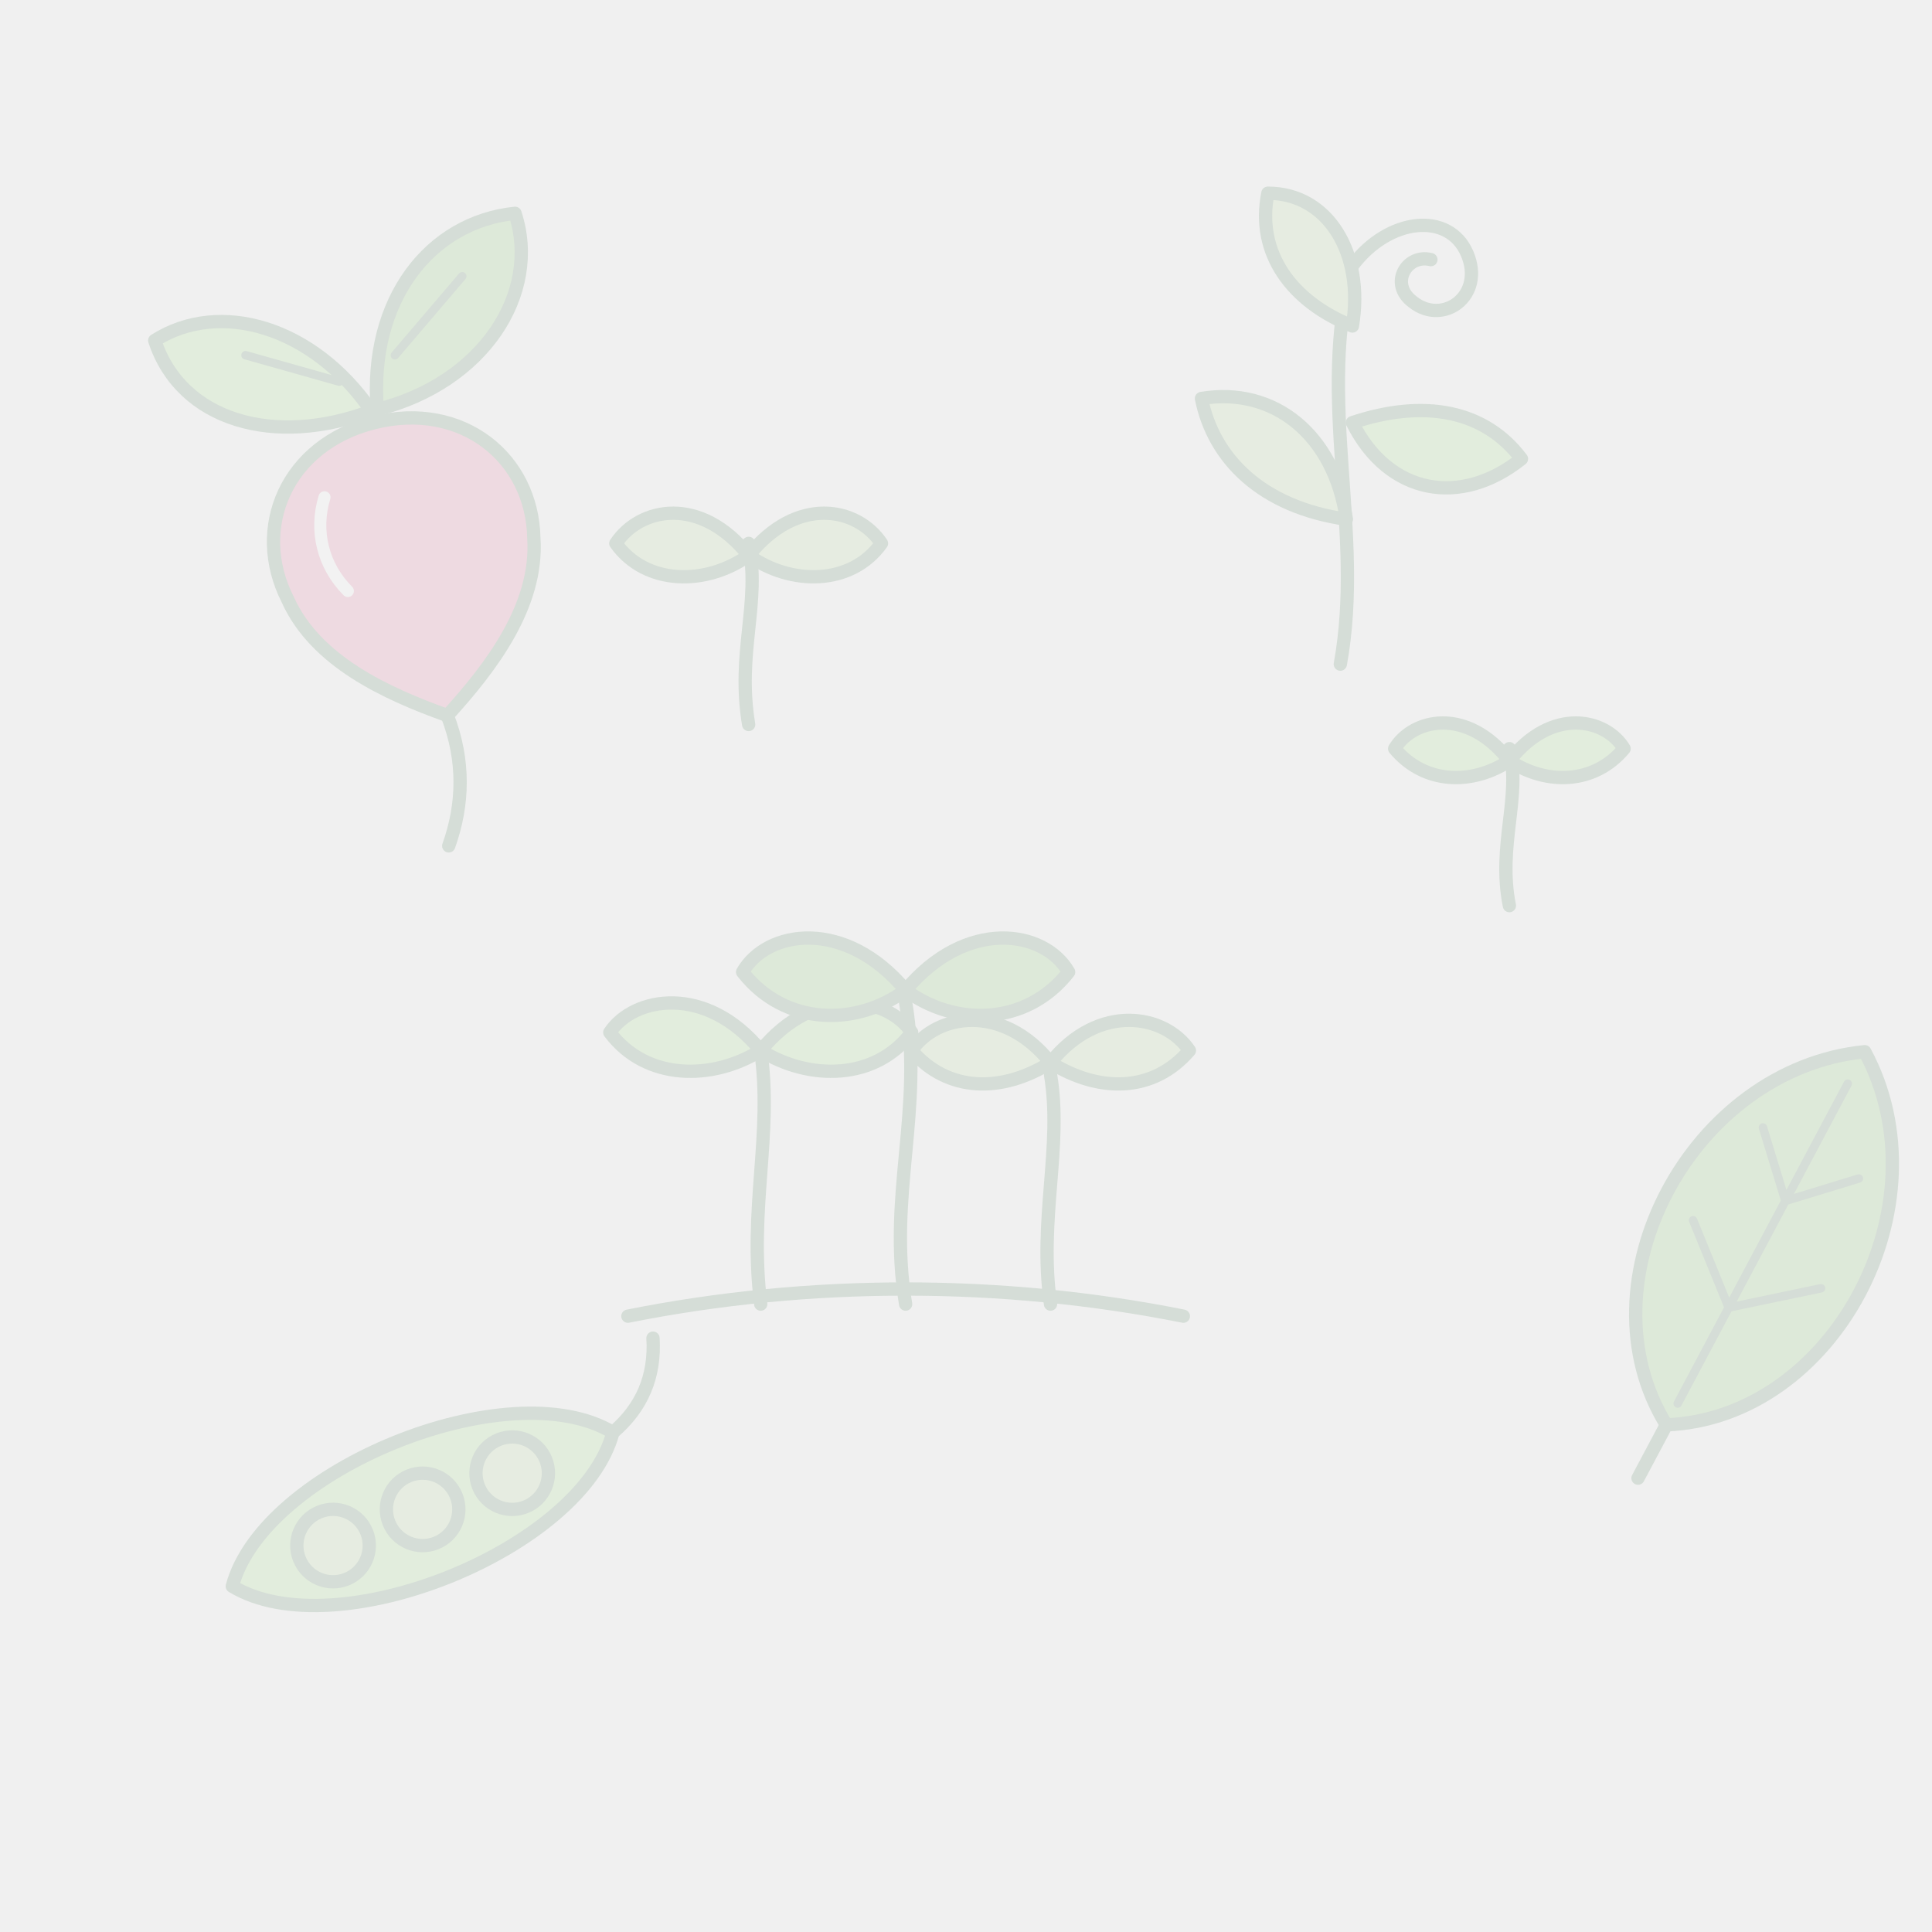
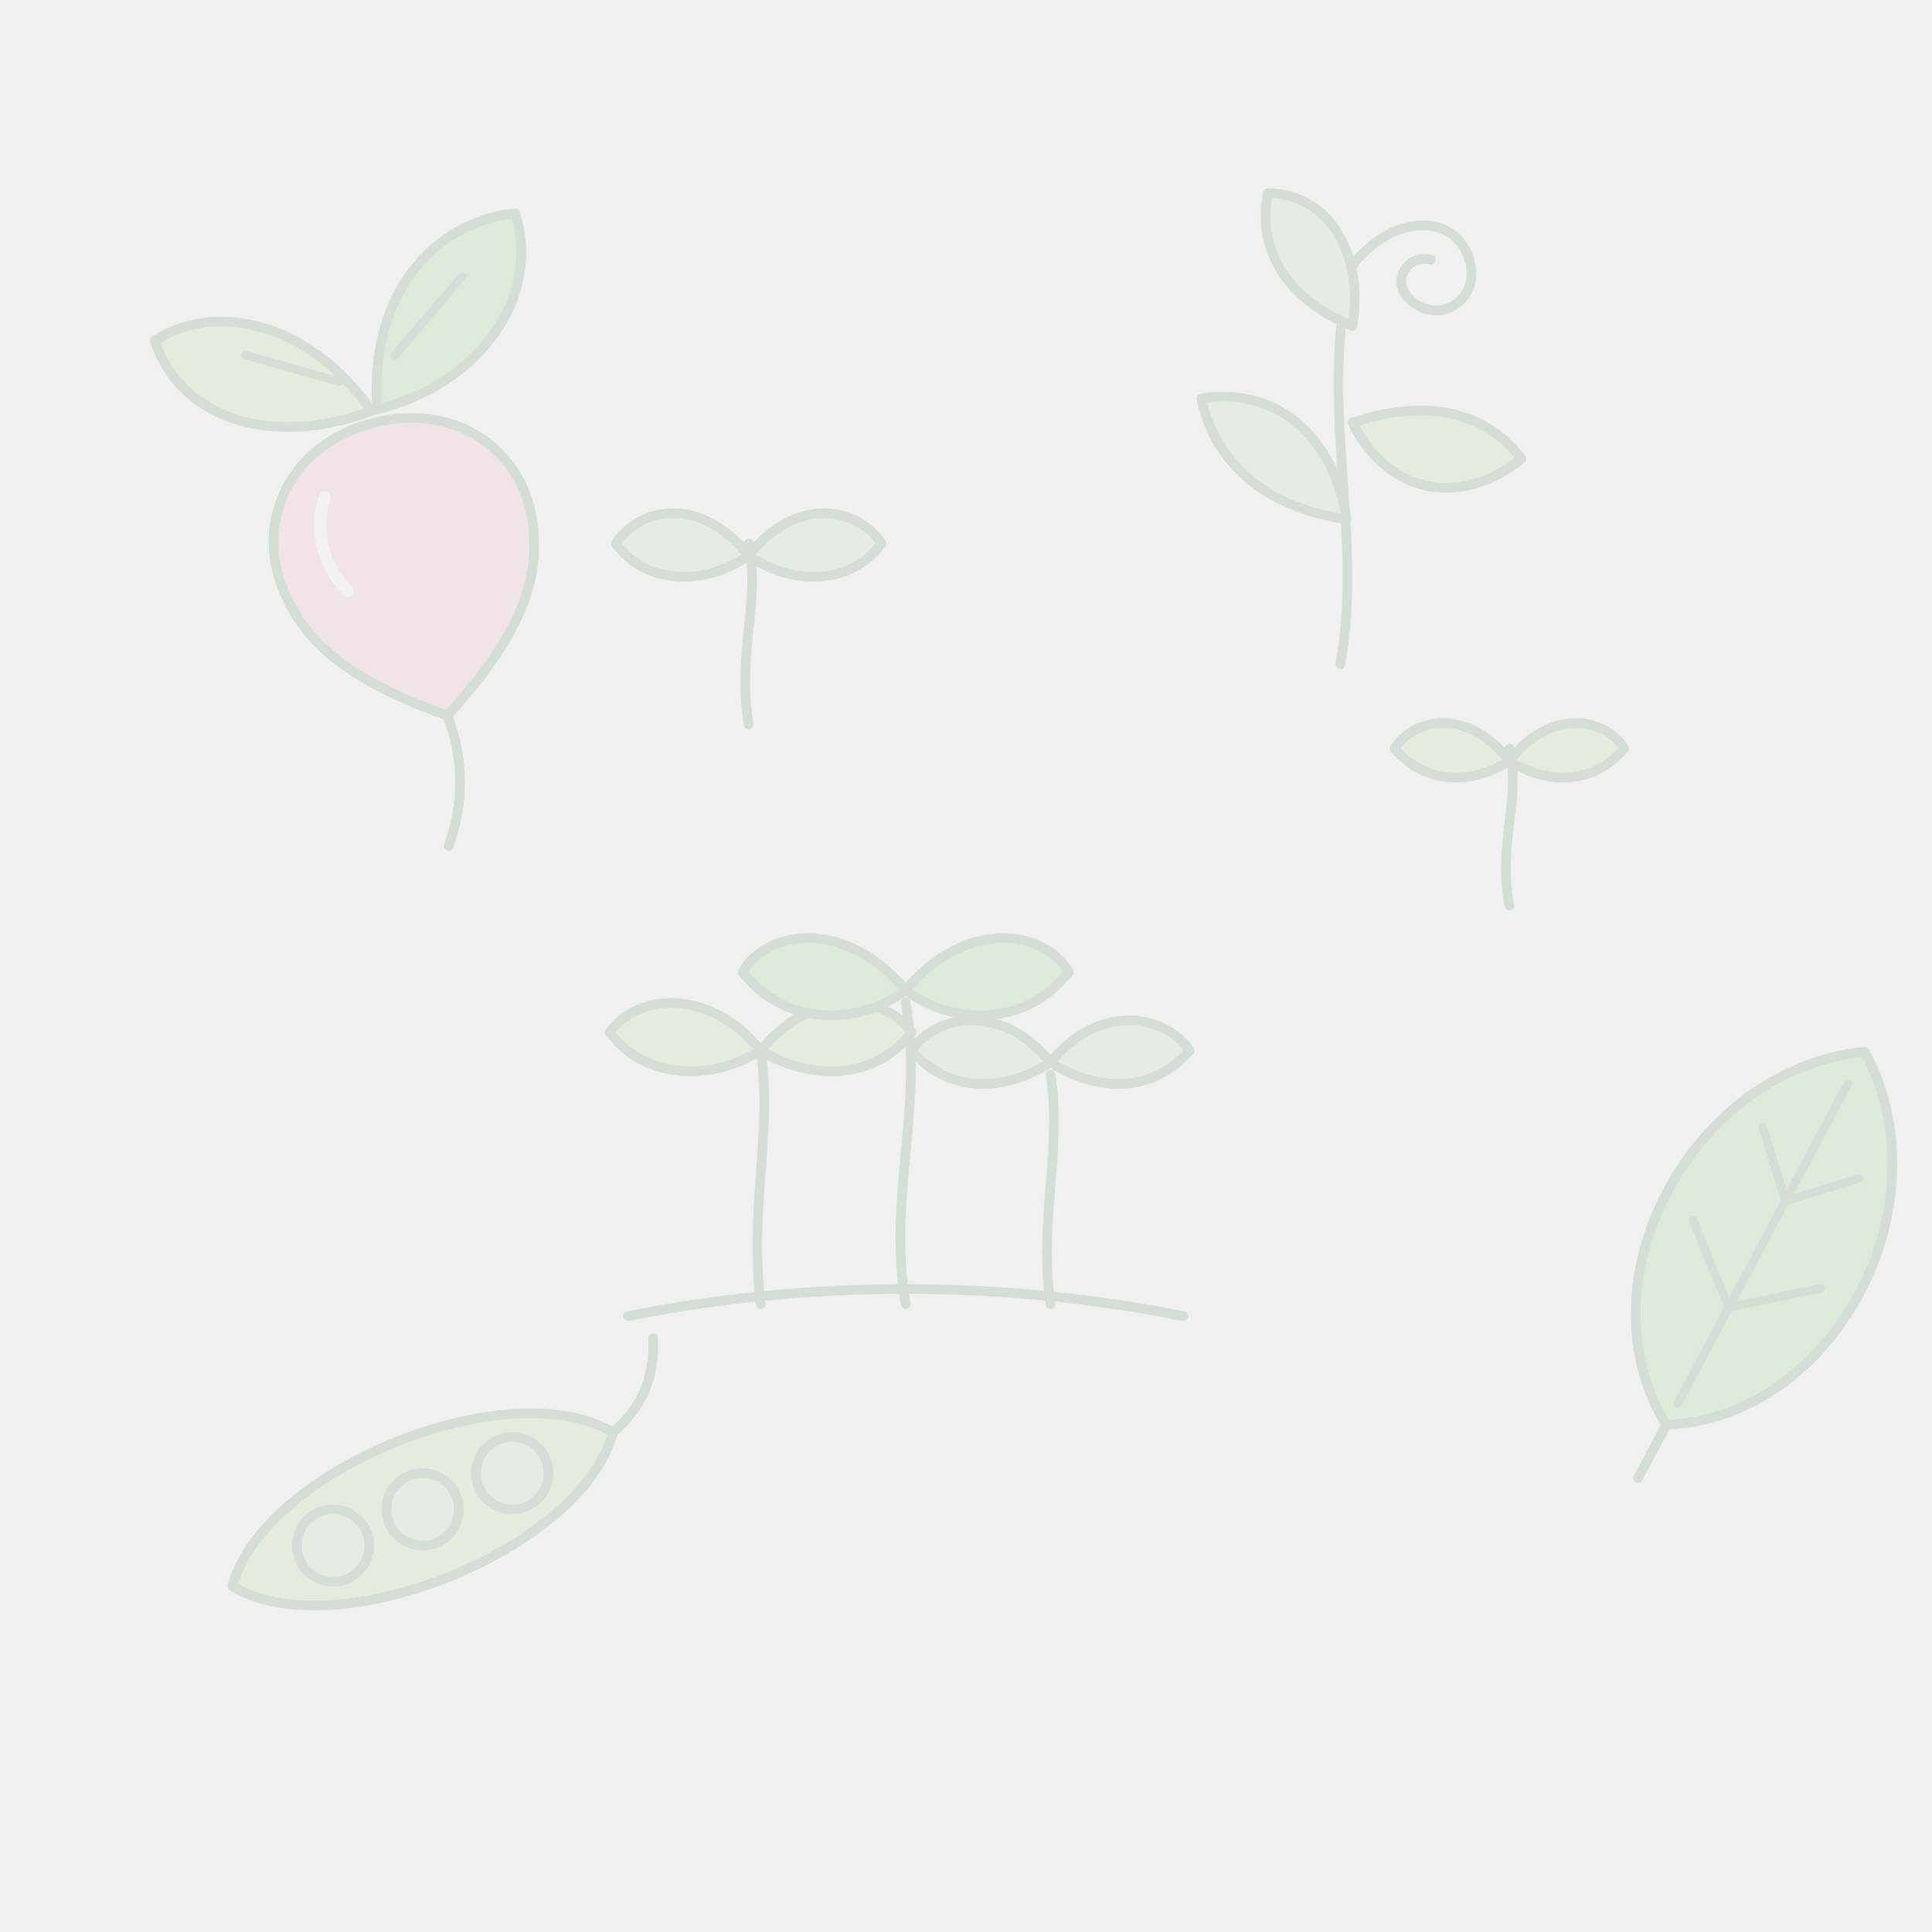
- <svg xmlns="http://www.w3.org/2000/svg" width="320" height="320" viewBox="0 0 320 320" fill="none" stroke="#1c5c2c" stroke-width="2.2" stroke-linecap="round" stroke-linejoin="round">
+ <svg xmlns="http://www.w3.org/2000/svg" width="320" height="320" viewBox="0 0 320 320" fill="none" stroke="#1c5c2c" stroke-width="1.6" stroke-linecap="round" stroke-linejoin="round">
  <g opacity="0.13">
    <g transform="translate(62 70) rotate(-14)">
      <path d="M0-2c-6-16-20-24-32-20 1 14 15 22 32 20z" fill="#82d85a" />
      <path d="M1-2c3-18 16-28 30-26 1 14-12 26-30 26z" fill="#5fb83a" />
      <path d="M-4-8l-14-8M6-10l14-10" stroke-width="1.4" />
-       <path d="M0 0c-15 0-24 12-21 25 2 11 12 19 21 25 9-6 19-14 21-25 3-13-6-25-21-25z" fill="#e0457b" />
+       <path d="M0 0c-15 0-24 12-21 25 2 11 12 19 21 25 9-6 19-14 21-25 3-13-6-25-21-25z" fill="#ef8fb0" />
      <path d="M-11 10c-3 5-3 11 0 16" stroke="#ffffff" stroke-width="2" />
      <path d="M0 50c1 8-1 15-5 21" />
    </g>
    <g transform="translate(222 40)">
      <path d="M0 70c4-22-4-44 2-66" />
      <path d="M1 46c-14-2-22-10-24-20 12-2 22 6 24 20z" fill="#a4d47c" />
      <path d="M2 30c12-4 22-2 28 6-10 8-22 6-28-6z" fill="#82d85a" />
      <path d="M2 14c-10-4-16-12-14-22 10 0 16 10 14 22z" fill="#a4d47c" />
      <path d="M2 4c6-8 16-9 19-2 3 7-4 12-9 8-4-3-1-8 3-7" />
    </g>
    <g transform="translate(150 214)">
      <path d="M-46 4c30-6 62-6 92 0" />
      <path d="M-24 2c-2-16 2-28 0-42M0 2c-3-18 3-32 0-50M24 2c-2-14 2-26 0-38" />
      <path d="M-24-40c-9-11-21-9-25-3 6 8 17 8 25 3zM-24-40c9-11 21-9 25-3-6 8-17 8-25 3z" fill="#82d85a" />
      <path d="M0-50c-10-12-23-10-27-3 7 9 19 9 27 3zM0-50c10-12 23-10 27-3-7 9-19 9-27 3z" fill="#5fb83a" />
      <path d="M24-38c-8-10-19-8-23-2 6 7 15 7 23 2zM24-38c8-10 19-8 23-2-6 7-15 7-23 2z" fill="#a4d47c" />
    </g>
    <g transform="translate(276 236) rotate(28)">
      <path d="M0 0C-24-14-24-54 0-70 24-54 24-14 0 0Z" fill="#5fb83a" />
      <path d="M0-4v-60M0-22l-12-10M0-22l12-10M0-42l-9-9M0-42l9-9" stroke-width="1.4" />
      <path d="M0 0v10" />
    </g>
    <g transform="translate(70 250) rotate(-22)">
      <path d="M-34 0c12-16 56-16 68 0-12 16-56 16-68 0z" fill="#82d85a" />
      <circle cx="-16" cy="0" r="6" fill="#a4d47c" />
      <circle cx="0" cy="0" r="6" fill="#a4d47c" />
      <circle cx="16" cy="0" r="6" fill="#a4d47c" />
      <path d="M34 0c6-2 10-6 12-12" />
    </g>
    <g transform="translate(124 120)">
      <path d="M0 0c-2-12 2-20 0-30" />
      <path d="M0-28c-8-10-18-8-22-2 5 7 15 7 22 2zM0-28c8-10 18-8 22-2-5 7-15 7-22 2z" fill="#a4d47c" />
    </g>
    <g transform="translate(250 150)">
      <path d="M0 0c-2-10 2-18 0-26" />
      <path d="M0-24c-7-9-16-7-19-2 5 6 13 6 19 2zM0-24c7-9 16-7 19-2-5 6-13 6-19 2z" fill="#82d85a" />
    </g>
  </g>
</svg>
